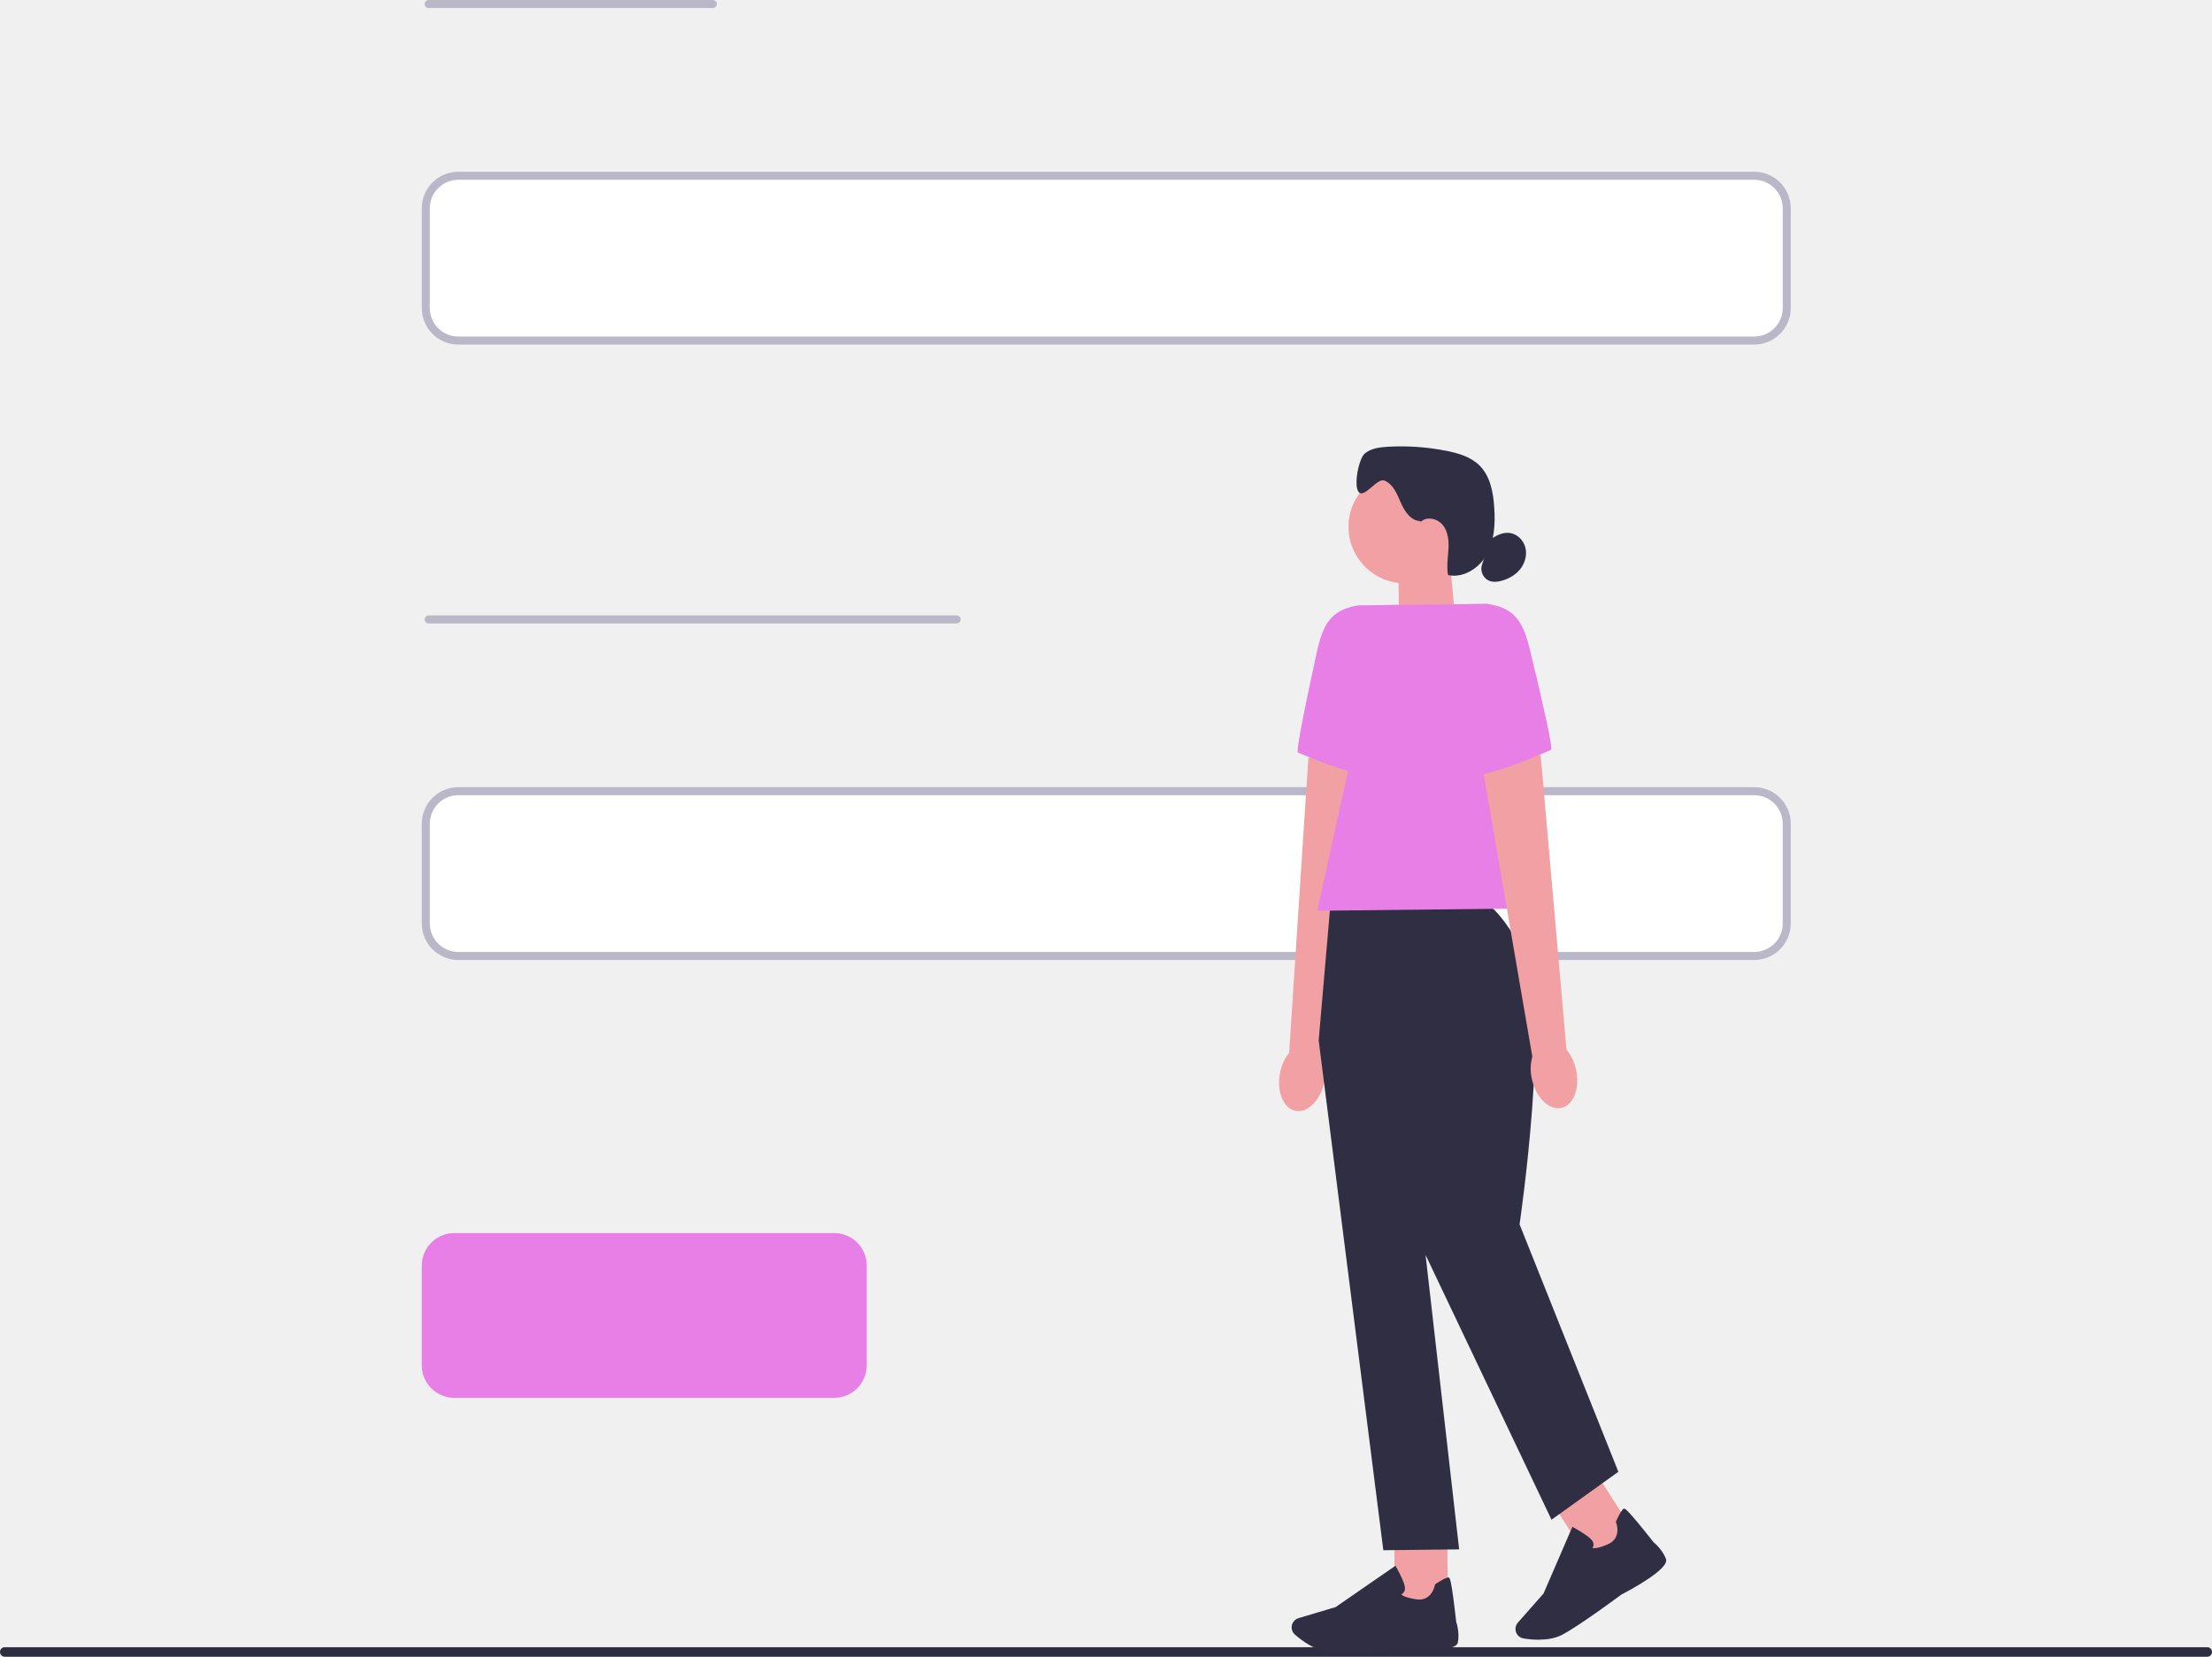
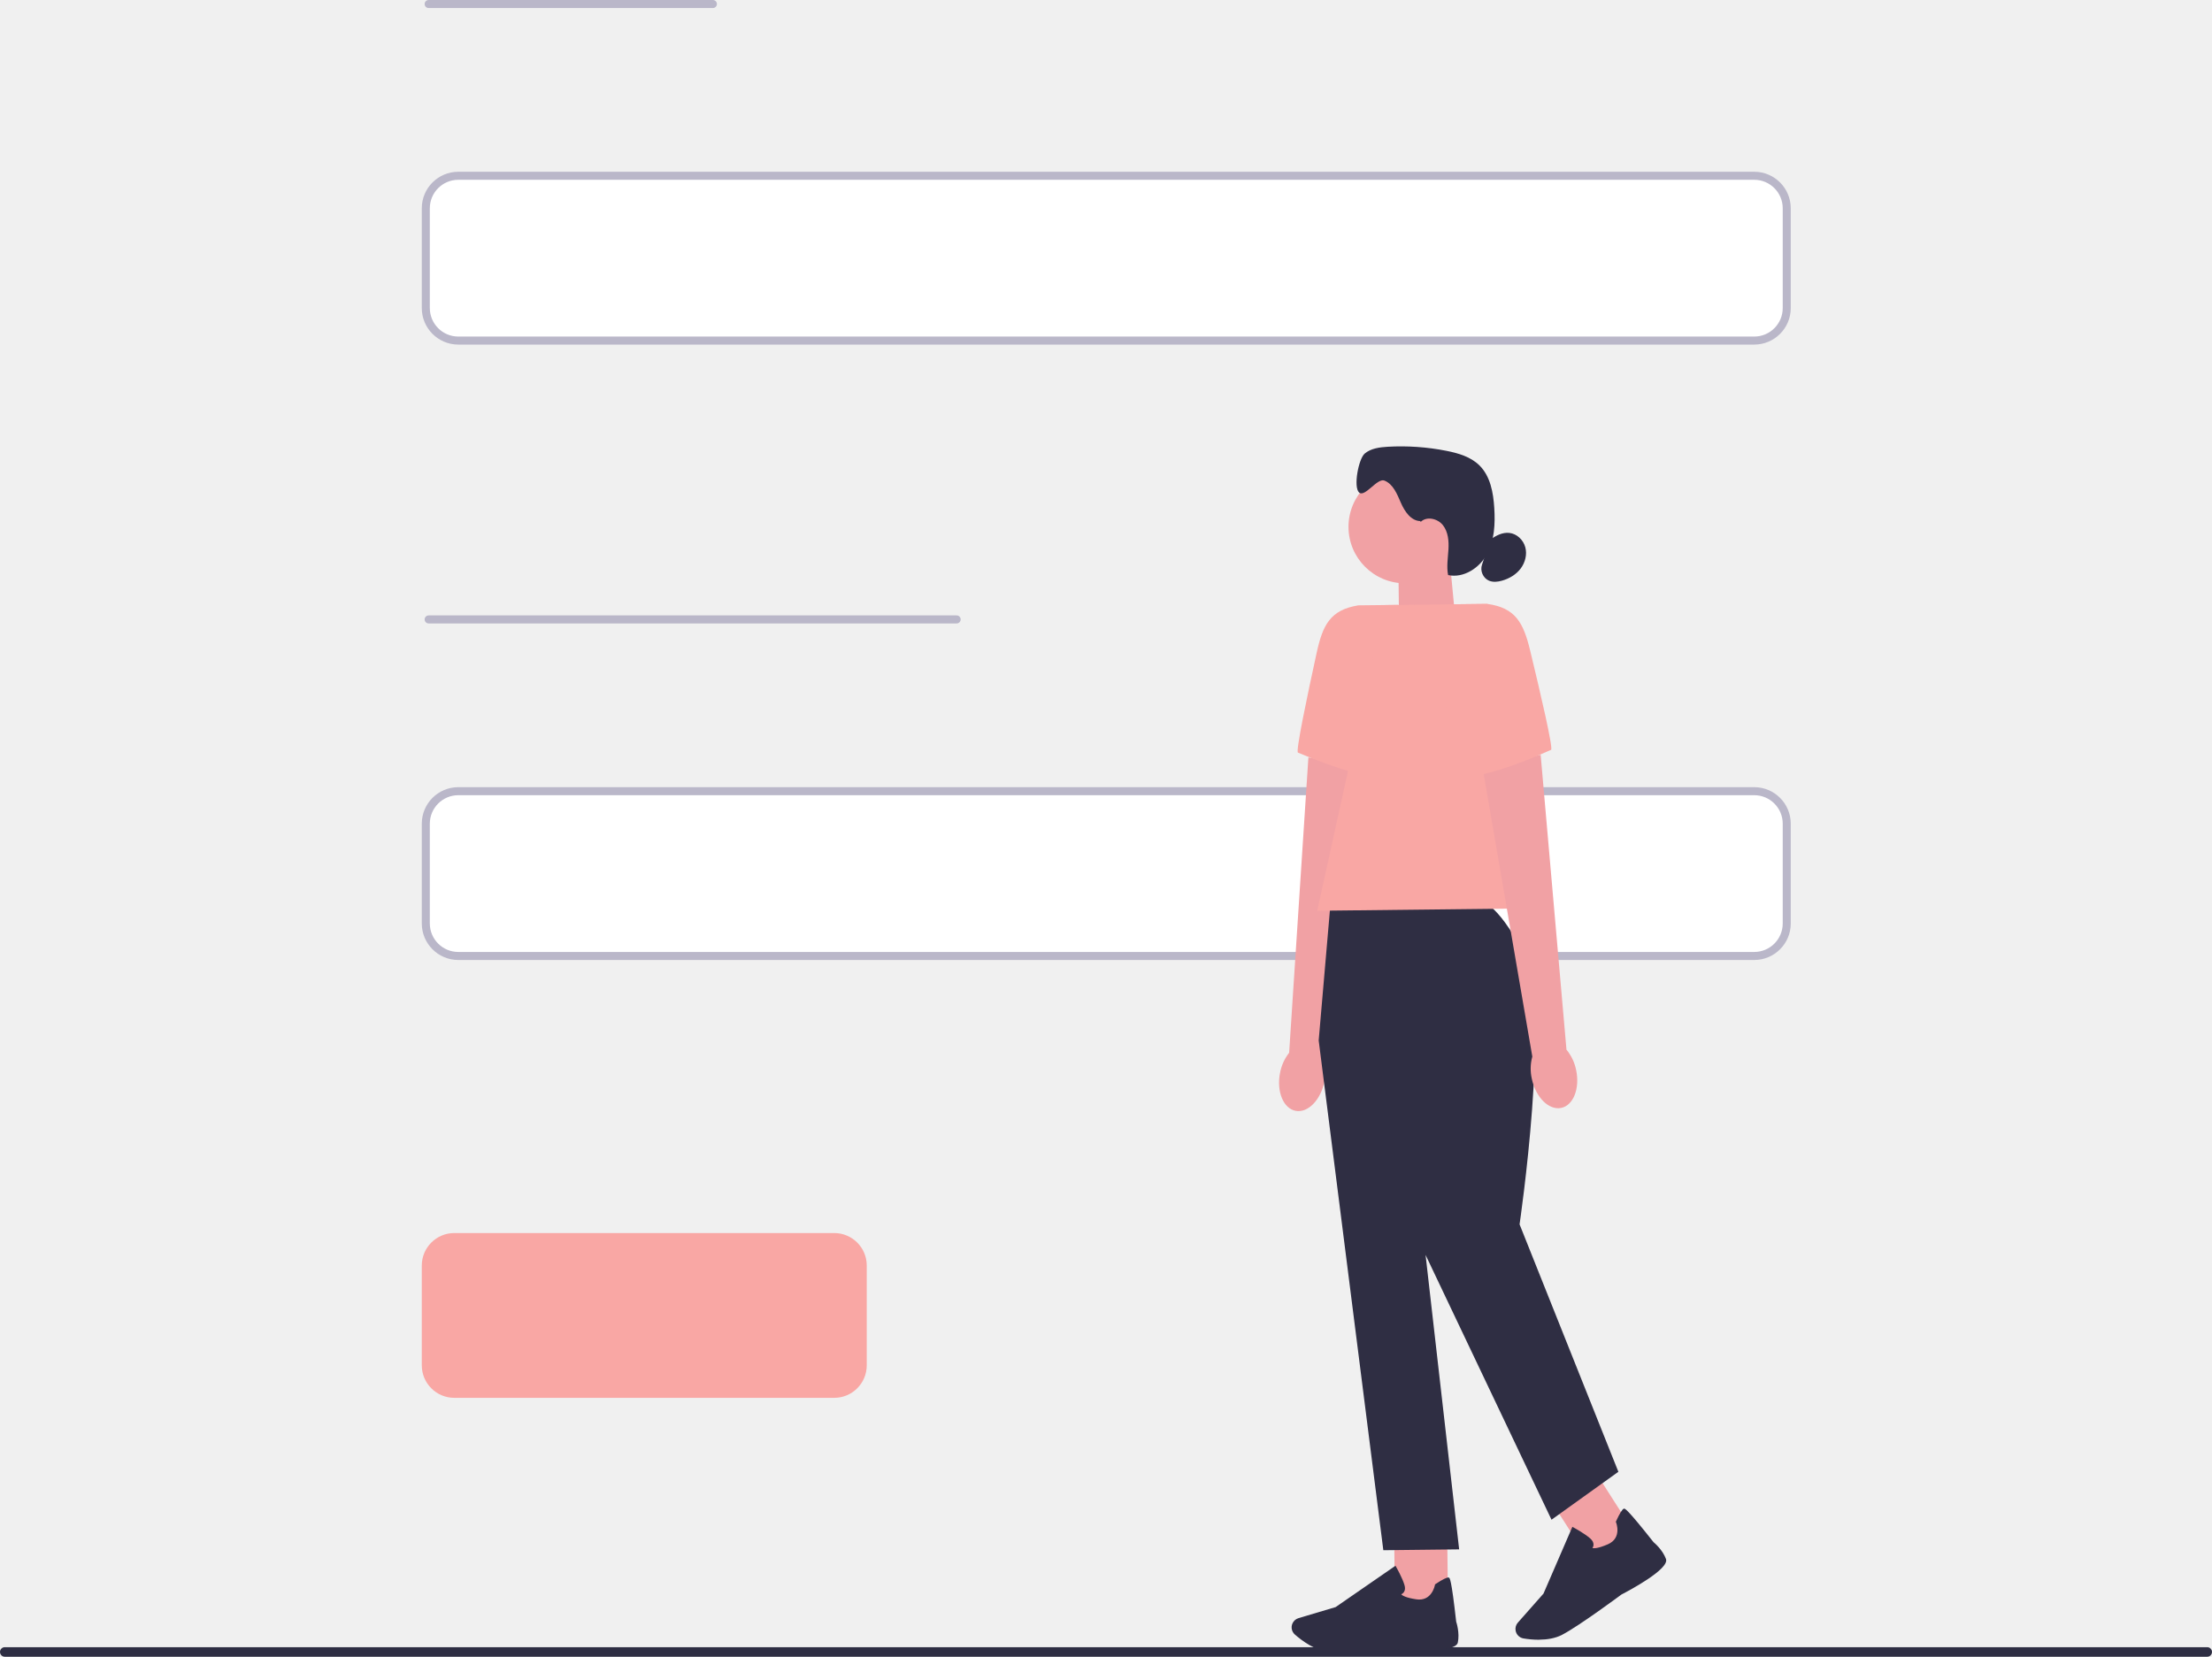
<svg xmlns="http://www.w3.org/2000/svg" width="550.6" height="412.445" viewBox="0 0 550.6 412.445" role="img" artist="Katerina Limpitsouni" source="https://undraw.co/">
  <path d="m550.6,411.255c0,.66-.53,1.19-1.19,1.19H1.19c-.66,0-1.19-.53-1.19-1.19s.53-1.19,1.19-1.19h548.22c.66,0,1.19.53,1.19,1.19Z" fill="#2e2e43" stroke-width="0" />
  <path d="m436.659,84.784H114.076c-4.459,0-8.086-3.627-8.086-8.086v-24.853c0-4.459,3.627-8.086,8.086-8.086h322.583c4.459,0,8.086,3.627,8.086,8.086v24.853c0,4.459-3.627,8.086-8.086,8.086Z" fill="#fff" stroke="#bab7c9" stroke-linecap="round" stroke-linejoin="round" stroke-width="2" />
  <path d="m436.659,237.99H114.076c-4.459,0-8.086-3.627-8.086-8.086v-24.853c0-4.459,3.627-8.086,8.086-8.086h322.583c4.459,0,8.086,3.627,8.086,8.086v24.853c0,4.459-3.627,8.086-8.086,8.086Z" fill="#fff" stroke="#bab7c9" stroke-linecap="round" stroke-linejoin="round" stroke-width="2" />
-   <path d="m207.659,347.99h-94.583c-4.459,0-8.086-3.627-8.086-8.086v-24.853c0-4.459,3.627-8.086,8.086-8.086h94.583c4.459,0,8.086,3.627,8.086,8.086v24.853c0,4.459-3.627,8.086-8.086,8.086Z" fill="#e87fe6" stroke-width="0" />
+   <path d="m207.659,347.99h-94.583c-4.459,0-8.086-3.627-8.086-8.086v-24.853c0-4.459,3.627-8.086,8.086-8.086h94.583c4.459,0,8.086,3.627,8.086,8.086v24.853c0,4.459-3.627,8.086-8.086,8.086Z" fill="#f9a7a4" stroke-width="0" />
  <line x1="106.698" y1="1" x2="177.448" y2="1" fill="none" stroke="#bab7c9" stroke-linecap="round" stroke-linejoin="round" stroke-width="2" />
  <line x1="106.698" y1="154.206" x2="238.123" y2="154.206" fill="none" stroke="#bab7c9" stroke-linecap="round" stroke-linejoin="round" stroke-width="2" />
  <rect x="390.511" y="369.323" width="13.204" height="18.73" transform="translate(-141.4433 273.5202) rotate(-32.59)" fill="#f1a1a4" stroke-width="0" />
  <polygon points="362.348 155.102 348.294 159.901 348.073 139.608 360.863 139.465 362.348 155.102" fill="#f1a1a4" stroke-width="0" />
  <circle cx="349.714" cy="131.157" r="14.054" fill="#f1a1a4" stroke-width="0" />
  <path d="m353.56,129.724c-2.348-.045-3.924-2.4-4.864-4.566-.94-2.153-1.907-4.644-4.092-5.519-1.79-.713-4.877,4.267-6.304,2.97-1.485-1.355-.13-8.438,1.42-9.715s3.677-1.55,5.675-1.673c4.897-.279,9.819.058,14.631,1.012,2.97.584,6.044,1.485,8.204,3.606,2.743,2.691,3.483,6.79,3.716,10.623.246,3.924.058,8.036-1.809,11.499-1.874,3.457-5.837,6.032-9.683,5.201-.409-2.082-.045-4.216.084-6.343.13-2.114-.058-4.397-1.368-6.07s-4.073-2.309-5.558-.798" fill="#2f2e43" stroke-width="0" />
  <path d="m370.902,134.4c1.394-1.044,3.061-1.926,4.793-1.732,1.874.201,3.47,1.732,3.969,3.548s-.019,3.826-1.154,5.331-2.841,2.503-4.657,3.016c-1.051.298-2.199.422-3.21,0-1.485-.623-2.302-2.497-1.738-4.008" fill="#2f2e43" stroke-width="0" />
  <path id="uuid-31bdf68e-d938-48b7-86ad-7ba8e8b265d3-91-89-41-138" d="m318.603,267.171c-.882,4.624.876,8.827,3.937,9.378,3.055.551,6.252-2.756,7.141-7.38.383-1.842.298-3.749-.246-5.558l10.811-72.482-14.566-2.568-4.793,73.52c-1.174,1.505-1.959,3.249-2.283,5.111h0v-.019h-0Z" fill="#f1a1a4" stroke-width="0" />
-   <path d="m348.034,150.588l-9.923.11c-7.004,1.135-8.866,4.903-10.377,11.83-2.315,10.565-5.273,24.645-4.65,24.839.992.324,17.965,8.081,26.558,6.161l-1.602-42.94h-.006Z" fill="#e87fe6" stroke-width="0" />
+   <path d="m348.034,150.588l-9.923.11c-7.004,1.135-8.866,4.903-10.377,11.83-2.315,10.565-5.273,24.645-4.65,24.839.992.324,17.965,8.081,26.558,6.161l-1.602-42.94h-.006Z" fill="#f9a7a4" stroke-width="0" />
  <rect x="347.122" y="381.034" width="13.204" height="18.73" transform="translate(-4.33864 3.97541) rotate(-.64)" fill="#f1a1a4" stroke-width="0" />
  <path d="m334.46,411.324c-1.394.019-2.62,0-3.554-.078-3.515-.279-6.881-2.834-8.587-4.326-.765-.668-1.018-1.758-.636-2.691h0c.272-.668.83-1.18,1.531-1.394l9.242-2.75,14.897-10.292.169.298c.065.11,1.569,2.75,2.082,4.54.195.681.156,1.245-.13,1.686-.195.305-.467.486-.687.597.272.279,1.128.85,3.762,1.239,3.826.571,4.598-3.411,4.624-3.58l.026-.136.11-.078c1.809-1.2,2.918-1.738,3.308-1.628.246.065.642.188,1.848,10.98.11.337.901,2.815.409,5.201-.532,2.594-11.849,1.822-14.106,1.647-.065.006-8.522.707-14.32.765h.019-.006v0Z" fill="#2f2e43" stroke-width="0" />
  <path d="m383.212,408.211c-1.55.019-2.977-.156-3.995-.324-.999-.169-1.79-.953-1.959-1.952h0c-.13-.72.084-1.44.558-1.985l6.382-7.225,7.186-16.616.305.162c.11.058,2.782,1.505,4.17,2.75.525.473.791.973.791,1.505,0,.363-.136.662-.272.863.383.091,1.407.117,3.846-.94,3.548-1.544,2.095-5.331,2.03-5.48l-.052-.13.058-.117c.901-1.972,1.563-3.022,1.946-3.139.246-.065.642-.188,7.38,8.334.272.227,2.257,1.907,3.1,4.19.914,2.484-9.08,7.815-11.103,8.859-.058.052-10.507,7.815-14.8,10.04-1.706.882-3.736,1.174-5.584,1.187l.019.019h-.006v0Z" fill="#2f2e43" stroke-width="0" />
  <path d="m368.178,224.185l-36.967.409-2.97,34.425,16.09,126.908,18.873-.214-8.36-73.305,31.351,65.925,16.642-11.933-24.593-61.599s7.945-53.985,1.083-67.332c-6.855-13.347-11.142-13.302-11.142-13.302v.019h-.006v0Z" fill="#2f2e43" stroke-width="0" />
-   <polygon points="386.584 226.079 327.871 226.734 344.642 150.633 370.228 150.341 386.584 226.079" fill="#e87fe6" stroke-width="0" />
+   <polygon points="386.584 226.079 327.871 226.734 344.642 150.633 370.228 150.341 386.584 226.079" fill="#f9a7a4" stroke-width="0" />
  <path id="uuid-0d1d7be6-7e67-43a2-9b15-a4bbed67d7bc-92-90-42-139" d="m392.317,266.354c.986,4.611-.681,8.846-3.723,9.462-3.048.623-6.317-2.614-7.296-7.225-.422-1.835-.383-3.742.117-5.565l-12.426-72.229,14.502-2.893,6.427,73.403c1.206,1.479,2.03,3.21,2.4,5.059h0v-.013Z" fill="#f1a1a4" stroke-width="0" />
-   <path d="m360.311,150.452l9.923-.11c7.024.986,8.969,4.708,10.643,11.603,2.549,10.513,5.811,24.515,5.201,24.729-.992.337-17.777,8.47-26.409,6.745l.655-42.966h-.013Z" fill="#e87fe6" stroke-width="0" />
+   <path d="m360.311,150.452l9.923-.11c7.024.986,8.969,4.708,10.643,11.603,2.549,10.513,5.811,24.515,5.201,24.729-.992.337-17.777,8.47-26.409,6.745l.655-42.966h-.013Z" fill="#f9a7a4" stroke-width="0" />
</svg>
